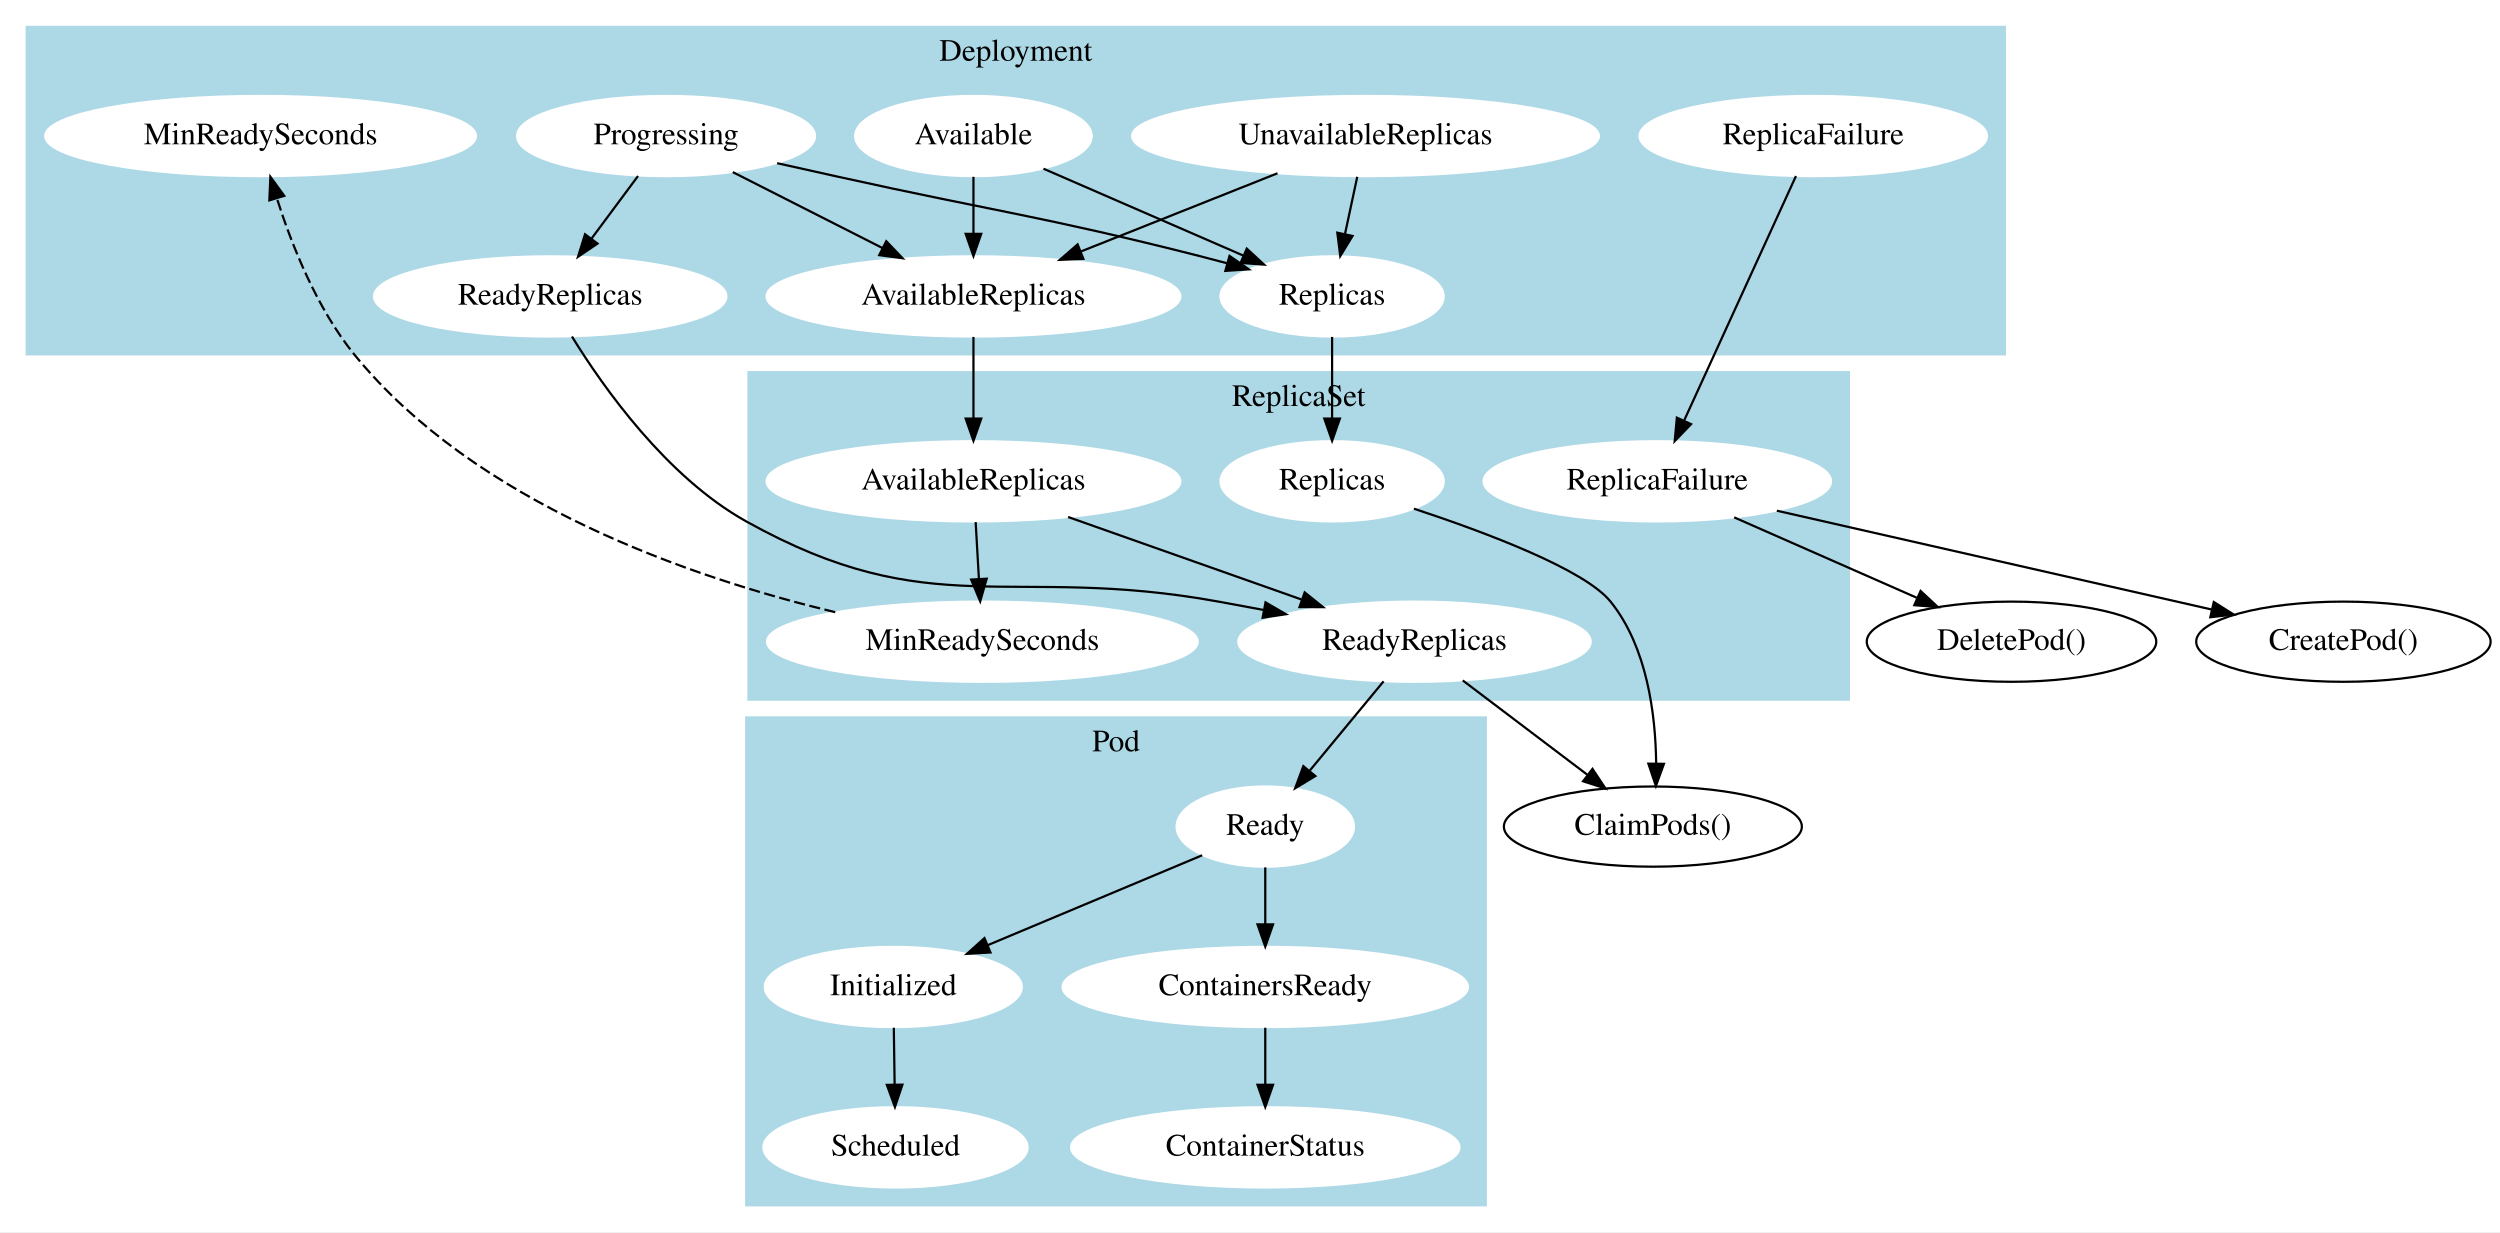
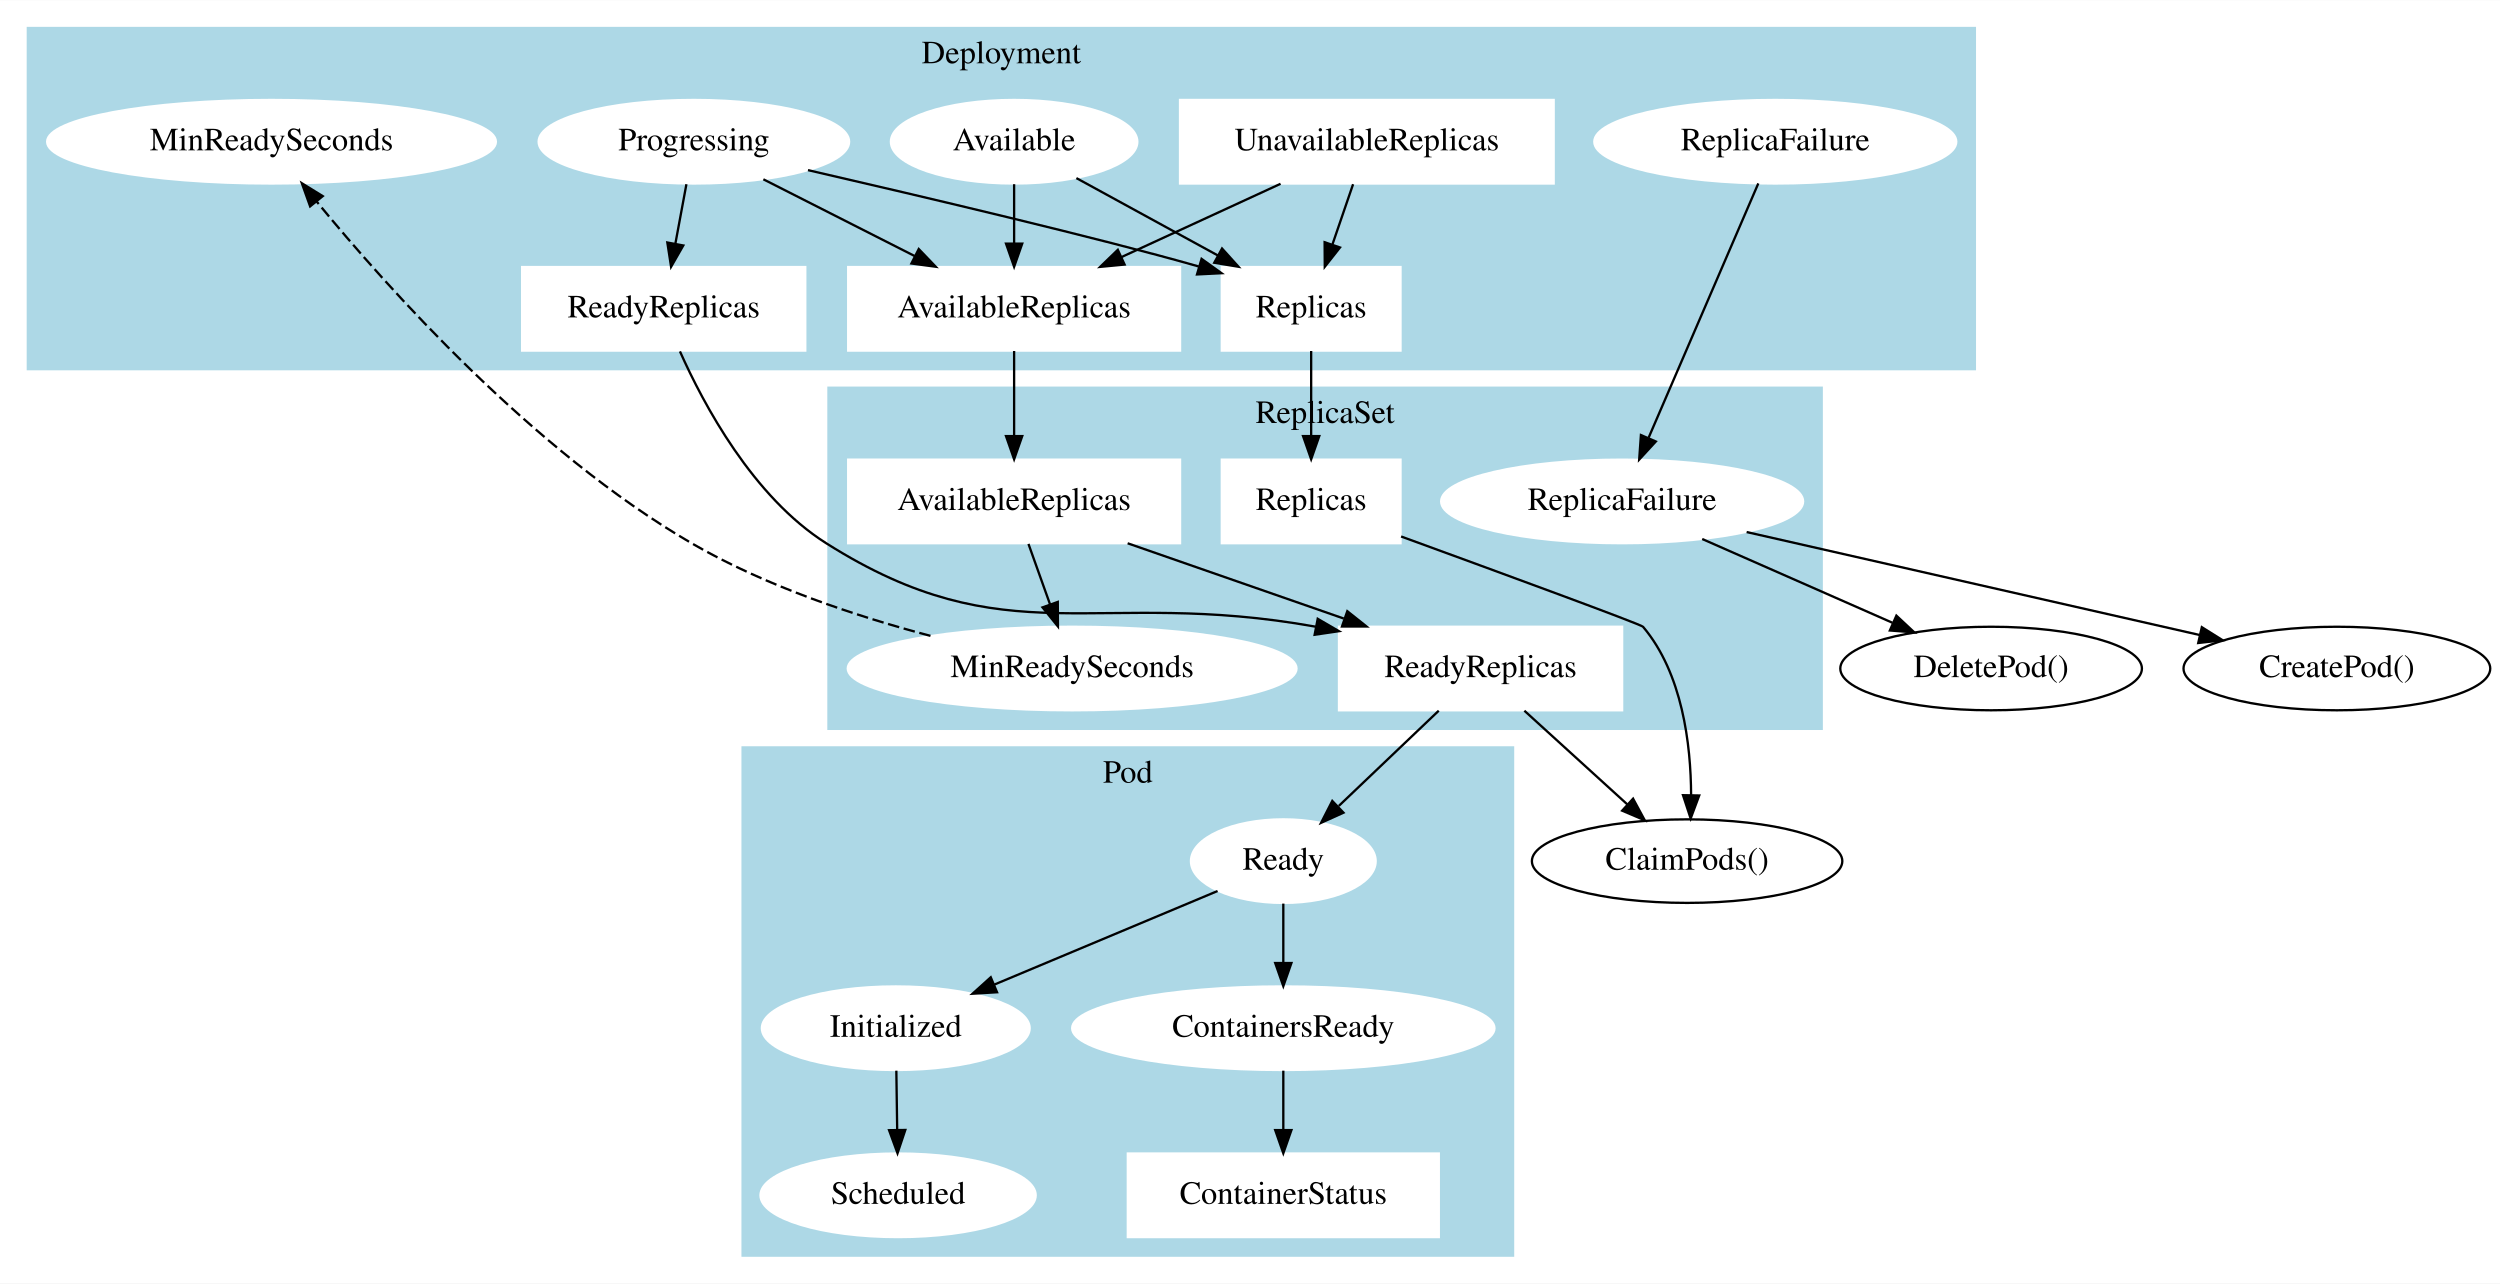
- <svg xmlns="http://www.w3.org/2000/svg" xmlns:xlink="http://www.w3.org/1999/xlink" width="1122pt" height="553pt" viewBox="0.00 0.00 1122.29 553.00">
+ <svg xmlns="http://www.w3.org/2000/svg" xmlns:xlink="http://www.w3.org/1999/xlink" width="1077pt" height="553pt" viewBox="0.00 0.00 1077.29 553.00">
  <g id="graph0" class="graph" transform="scale(1 1) rotate(0) translate(4 549)">
-     <polygon fill="white" stroke="none" points="-4,4 -4,-549 1118.29,-549 1118.29,4 -4,4" />
+     <polygon fill="white" stroke="none" points="-4,4 -4,-549 1073.29,-549 1073.29,4 -4,4" />
    <g id="clust1" class="cluster">
-       <polygon fill="lightblue" stroke="lightblue" points="8,-390 8,-537 896,-537 896,-390 8,-390" />
-       <text text-anchor="middle" x="452" y="-521.8" font-family="Times,serif" font-size="14.00">Deployment</text>
+       <polygon fill="lightblue" stroke="lightblue" points="8,-390 8,-537 847,-537 847,-390 8,-390" />
+       <text text-anchor="middle" x="427.5" y="-521.8" font-family="Times,serif" font-size="14.00">Deployment</text>
    </g>
    <g id="clust2" class="cluster">
-       <polygon fill="lightblue" stroke="lightblue" points="332,-235 332,-382 826,-382 826,-235 332,-235" />
-       <text text-anchor="middle" x="579" y="-366.8" font-family="Times,serif" font-size="14.00">ReplicaSet</text>
+       <polygon fill="lightblue" stroke="lightblue" points="353,-235 353,-382 781,-382 781,-235 353,-235" />
+       <text text-anchor="middle" x="567" y="-366.8" font-family="Times,serif" font-size="14.00">ReplicaSet</text>
    </g>
    <g id="clust3" class="cluster">
-       <polygon fill="lightblue" stroke="lightblue" points="331,-8 331,-227 663,-227 663,-8 331,-8" />
-       <text text-anchor="middle" x="497" y="-211.8" font-family="Times,serif" font-size="14.00">Pod</text>
+       <polygon fill="lightblue" stroke="lightblue" points="316,-8 316,-227 648,-227 648,-8 316,-8" />
+       <text text-anchor="middle" x="482" y="-211.8" font-family="Times,serif" font-size="14.00">Pod</text>
    </g>
    <g id="node1" class="node">
      <g id="a_node1">
        <a xlink:href="https://godoc.org/k8s.io/api/apps/v1#DeploymentAvailable" xlink:title="Available">
          <ellipse fill="white" stroke="white" cx="433" cy="-488" rx="53.091" ry="18" />
          <text text-anchor="middle" x="433" y="-484.3" font-family="Times,serif" font-size="14.00">Available</text>
        </a>
      </g>
    </g>
    <g id="node4" class="node">
      <g id="a_node4">
        <a xlink:href="https://godoc.org/k8s.io/kubernetes/pkg/apis/apps#DeploymentStatus" xlink:title="Replicas">
-           <ellipse fill="white" stroke="white" cx="594" cy="-416" rx="50.091" ry="18" />
-           <text text-anchor="middle" x="594" y="-412.3" font-family="Times,serif" font-size="14.00">Replicas</text>
+           <polygon fill="white" stroke="white" points="599.5,-434 522.5,-434 522.5,-398 599.5,-398 599.5,-434" />
+           <text text-anchor="middle" x="561" y="-412.3" font-family="Times,serif" font-size="14.00">Replicas</text>
        </a>
      </g>
    </g>
    <g id="edge5" class="edge">
-       <path fill="none" stroke="black" d="M464.425,-473.337C490.047,-462.197 526.395,-446.393 554.076,-434.358" />
-       <polygon fill="black" stroke="black" points="555.699,-437.469 563.474,-430.272 552.908,-431.05 555.699,-437.469" />
+       <path fill="none" stroke="black" d="M459.833,-472.326C477.506,-462.661 500.965,-449.831 520.844,-438.96" />
+       <polygon fill="black" stroke="black" points="522.597,-441.991 529.692,-434.122 519.238,-435.849 522.597,-441.991" />
    </g>
    <g id="node6" class="node">
      <g id="a_node6">
        <a xlink:href="https://godoc.org/k8s.io/kubernetes/pkg/apis/apps#DeploymentStatus" xlink:title="AvailableReplicas">
-           <ellipse fill="white" stroke="white" cx="433" cy="-416" rx="92.883" ry="18" />
+           <polygon fill="white" stroke="white" points="504.5,-434 361.5,-434 361.5,-398 504.5,-398 504.5,-434" />
          <text text-anchor="middle" x="433" y="-412.3" font-family="Times,serif" font-size="14.00">AvailableReplicas</text>
        </a>
      </g>
    </g>
    <g id="edge4" class="edge">
      <path fill="none" stroke="black" d="M433,-469.697C433,-461.983 433,-452.712 433,-444.112" />
      <polygon fill="black" stroke="black" points="436.5,-444.104 433,-434.104 429.5,-444.104 436.5,-444.104" />
    </g>
    <g id="node2" class="node">
      <g id="a_node2">
        <a xlink:href="https://godoc.org/k8s.io/api/apps/v1#DeploymentProgressing" xlink:title="Progressing">
          <ellipse fill="white" stroke="white" cx="295" cy="-488" rx="66.888" ry="18" />
          <text text-anchor="middle" x="295" y="-484.3" font-family="Times,serif" font-size="14.00">Progressing</text>
        </a>
      </g>
    </g>
    <g id="edge1" class="edge">
-       <path fill="none" stroke="black" d="M344.869,-475.815C353.578,-473.871 362.552,-471.872 371,-470 443.857,-453.855 462.664,-452.34 535,-434 538.843,-433.026 542.814,-431.976 546.795,-430.893" />
-       <polygon fill="black" stroke="black" points="547.947,-434.205 556.645,-428.157 546.073,-427.461 547.947,-434.205" />
+       <path fill="none" stroke="black" d="M344.174,-475.761C394.412,-464.171 469.992,-446.41 512.56,-434.238" />
+       <polygon fill="black" stroke="black" points="513.778,-437.528 522.384,-431.347 511.802,-430.812 513.778,-437.528" />
    </g>
    <g id="node5" class="node">
      <g id="a_node5">
        <a xlink:href="https://godoc.org/k8s.io/kubernetes/pkg/apis/apps#DeploymentStatus" xlink:title="ReadyReplicas">
-           <ellipse fill="white" stroke="white" cx="243" cy="-416" rx="79.087" ry="18" />
-           <text text-anchor="middle" x="243" y="-412.3" font-family="Times,serif" font-size="14.00">ReadyReplicas</text>
+           <polygon fill="white" stroke="white" points="343,-434 221,-434 221,-398 343,-398 343,-434" />
+           <text text-anchor="middle" x="282" y="-412.3" font-family="Times,serif" font-size="14.00">ReadyReplicas</text>
        </a>
      </g>
    </g>
    <g id="edge2" class="edge">
-       <path fill="none" stroke="black" d="M282.412,-470.055C276.153,-461.629 268.465,-451.28 261.546,-441.966" />
-       <polygon fill="black" stroke="black" points="264.245,-439.729 255.472,-433.789 258.625,-443.904 264.245,-439.729" />
+       <path fill="none" stroke="black" d="M291.787,-469.697C290.354,-461.983 288.632,-452.712 287.035,-444.112" />
+       <polygon fill="black" stroke="black" points="290.444,-443.297 285.177,-434.104 283.561,-444.575 290.444,-443.297" />
    </g>
    <g id="edge3" class="edge">
-       <path fill="none" stroke="black" d="M324.944,-471.811C344.643,-461.819 370.674,-448.614 392.251,-437.67" />
-       <polygon fill="black" stroke="black" points="393.859,-440.779 401.194,-433.134 390.692,-434.536 393.859,-440.779" />
+       <path fill="none" stroke="black" d="M324.944,-471.811C344.003,-462.144 368.989,-449.47 390.133,-438.744" />
+       <polygon fill="black" stroke="black" points="391.901,-441.772 399.236,-434.127 388.734,-435.529 391.901,-441.772" />
    </g>
    <g id="node3" class="node">
      <g id="a_node3">
        <a xlink:href="https://godoc.org/k8s.io/api/apps/v1#DeploymentReplicaFailure" xlink:title="ReplicaFailure">
-           <ellipse fill="white" stroke="white" cx="810" cy="-488" rx="77.986" ry="18" />
-           <text text-anchor="middle" x="810" y="-484.3" font-family="Times,serif" font-size="14.00">ReplicaFailure</text>
+           <ellipse fill="white" stroke="white" cx="761" cy="-488" rx="77.986" ry="18" />
+           <text text-anchor="middle" x="761" y="-484.3" font-family="Times,serif" font-size="14.00">ReplicaFailure</text>
        </a>
      </g>
    </g>
    <g id="node9" class="node">
      <g id="a_node9">
        <a xlink:href="https://godoc.org/k8s.io/api/apps/v1#ReplicaSetReplicaFailure" xlink:title="ReplicaFailure">
-           <ellipse fill="white" stroke="white" cx="740" cy="-333" rx="77.986" ry="18" />
-           <text text-anchor="middle" x="740" y="-329.3" font-family="Times,serif" font-size="14.00">ReplicaFailure</text>
-         </a>
-       </g>
-     </g>
-     <g id="edge20" class="edge">
-       <path fill="none" stroke="black" d="M802.241,-470.042C790.1,-443.504 766.513,-391.949 752.118,-360.486" />
-       <polygon fill="black" stroke="black" points="755.137,-358.672 747.793,-351.034 748.771,-361.584 755.137,-358.672" />
+           <ellipse fill="white" stroke="white" cx="695" cy="-333" rx="77.986" ry="18" />
+           <text text-anchor="middle" x="695" y="-329.3" font-family="Times,serif" font-size="14.00">ReplicaFailure</text>
+         </a>
+       </g>
+     </g>
+     <g id="edge23" class="edge">
+       <path fill="none" stroke="black" d="M753.685,-470.042C742.237,-443.504 719.998,-391.949 706.425,-360.486" />
+       <polygon fill="black" stroke="black" points="709.523,-358.83 702.348,-351.034 703.095,-361.603 709.523,-358.83" />
    </g>
    <g id="node10" class="node">
      <g id="a_node10">
        <a xlink:href="https://godoc.org/k8s.io/kubernetes/pkg/apis/apps#ReplicaSetStatus" xlink:title="Replicas">
-           <ellipse fill="white" stroke="white" cx="594" cy="-333" rx="50.091" ry="18" />
-           <text text-anchor="middle" x="594" y="-329.3" font-family="Times,serif" font-size="14.00">Replicas</text>
-         </a>
-       </g>
-     </g>
-     <g id="edge17" class="edge">
-       <path fill="none" stroke="black" d="M594,-397.822C594,-387.19 594,-373.306 594,-361.204" />
-       <polygon fill="black" stroke="black" points="597.5,-361.153 594,-351.153 590.5,-361.153 597.5,-361.153" />
+           <polygon fill="white" stroke="white" points="599.5,-351 522.5,-351 522.5,-315 599.5,-315 599.5,-351" />
+           <text text-anchor="middle" x="561" y="-329.3" font-family="Times,serif" font-size="14.00">Replicas</text>
+         </a>
+       </g>
+     </g>
+     <g id="edge20" class="edge">
+       <path fill="none" stroke="black" d="M561,-397.822C561,-387.19 561,-373.306 561,-361.204" />
+       <polygon fill="black" stroke="black" points="564.5,-361.153 561,-351.153 557.5,-361.153 564.5,-361.153" />
    </g>
    <g id="node11" class="node">
      <g id="a_node11">
        <a xlink:href="https://godoc.org/k8s.io/kubernetes/pkg/apis/apps#ReplicaSetStatus" xlink:title="ReadyReplicas">
-           <ellipse fill="white" stroke="white" cx="631" cy="-261" rx="79.087" ry="18" />
-           <text text-anchor="middle" x="631" y="-257.3" font-family="Times,serif" font-size="14.00">ReadyReplicas</text>
-         </a>
-       </g>
-     </g>
-     <g id="edge18" class="edge">
-       <path fill="none" stroke="black" d="M252.755,-398.004C266.867,-375.108 295.249,-334.935 331,-315 414.471,-268.455 448.965,-296.065 543,-279 549.583,-277.805 556.438,-276.532 563.287,-275.241" />
-       <polygon fill="black" stroke="black" points="564.113,-278.647 573.285,-273.343 562.808,-271.77 564.113,-278.647" />
+           <polygon fill="white" stroke="white" points="695,-279 573,-279 573,-243 695,-243 695,-279" />
+           <text text-anchor="middle" x="634" y="-257.3" font-family="Times,serif" font-size="14.00">ReadyReplicas</text>
+         </a>
+       </g>
+     </g>
+     <g id="edge21" class="edge">
+       <path fill="none" stroke="black" d="M289.001,-397.649C299.215,-374.73 320.482,-334.943 352,-315 430.081,-265.596 467.849,-296.1 562.966,-279.02" />
+       <polygon fill="black" stroke="black" points="563.819,-282.421 572.973,-277.087 562.491,-275.548 563.819,-282.421" />
    </g>
    <g id="node12" class="node">
      <g id="a_node12">
        <a xlink:href="https://godoc.org/k8s.io/kubernetes/pkg/apis/apps#ReplicaSetStatus" xlink:title="AvailableReplicas">
-           <ellipse fill="white" stroke="white" cx="433" cy="-333" rx="92.883" ry="18" />
+           <polygon fill="white" stroke="white" points="504.5,-351 361.5,-351 361.5,-315 504.5,-315 504.5,-351" />
          <text text-anchor="middle" x="433" y="-329.3" font-family="Times,serif" font-size="14.00">AvailableReplicas</text>
        </a>
      </g>
    </g>
-     <g id="edge19" class="edge">
+     <g id="edge22" class="edge">
      <path fill="none" stroke="black" d="M433,-397.822C433,-387.19 433,-373.306 433,-361.204" />
      <polygon fill="black" stroke="black" points="436.5,-361.153 433,-351.153 429.5,-361.153 436.5,-361.153" />
    </g>
    <g id="node7" class="node">
      <g id="a_node7">
        <a xlink:href="https://godoc.org/k8s.io/kubernetes/pkg/apis/apps#DeploymentStatus" xlink:title="UnavailableReplicas">
-           <ellipse fill="white" stroke="white" cx="609" cy="-488" rx="104.782" ry="18" />
-           <text text-anchor="middle" x="609" y="-484.3" font-family="Times,serif" font-size="14.00">UnavailableReplicas</text>
+           <polygon fill="white" stroke="white" points="665.5,-506 504.5,-506 504.5,-470 665.5,-470 665.5,-506" />
+           <text text-anchor="middle" x="585" y="-484.3" font-family="Times,serif" font-size="14.00">UnavailableReplicas</text>
        </a>
      </g>
    </g>
    <g id="edge6" class="edge">
-       <path fill="none" stroke="black" d="M605.292,-469.697C603.639,-461.983 601.653,-452.712 599.81,-444.112" />
-       <polygon fill="black" stroke="black" points="603.183,-443.149 597.665,-434.104 596.338,-444.616 603.183,-443.149" />
+       <path fill="none" stroke="black" d="M579.067,-469.697C576.394,-461.898 573.174,-452.509 570.199,-443.829" />
+       <polygon fill="black" stroke="black" points="573.418,-442.429 566.864,-434.104 566.797,-444.699 573.418,-442.429" />
    </g>
    <g id="edge7" class="edge">
-       <path fill="none" stroke="black" d="M569.502,-471.291C543.392,-460.906 508.998,-447.226 481.267,-436.197" />
-       <polygon fill="black" stroke="black" points="482.346,-432.859 471.76,-432.416 479.759,-439.364 482.346,-432.859" />
+       <path fill="none" stroke="black" d="M547.817,-469.876C527.13,-460.349 501.198,-448.407 479.215,-438.283" />
+       <polygon fill="black" stroke="black" points="480.61,-435.072 470.063,-434.068 477.682,-441.43 480.61,-435.072" />
    </g>
    <g id="node8" class="node">
      <g id="a_node8">
        <a xlink:href="https://godoc.org/k8s.io/api/apps/v1#DeploymentSpec" xlink:title="MinReadySeconds">
          <ellipse fill="white" stroke="white" cx="113" cy="-488" rx="96.683" ry="18" />
          <text text-anchor="middle" x="113" y="-484.3" font-family="Times,serif" font-size="14.00">MinReadySeconds</text>
        </a>
      </g>
    </g>
+     <g id="node19" class="node">
+       <g id="a_node19">
+         <a xlink:href="https://github.com/kubernetes/kubernetes/blob/de8fb1c9f81b1bd48a0d25f866492acca2c199f0/pkg/controller/replicaset/replica_set.go#L466-L511" xlink:title="CreatePod()">
+           <ellipse fill="none" stroke="black" cx="1003" cy="-261" rx="66.089" ry="18" />
+           <text text-anchor="middle" x="1003" y="-257.3" font-family="Times,serif" font-size="14.00">CreatePod()</text>
+         </a>
+       </g>
+     </g>
+     <g id="edge17" class="edge">
+       <path fill="none" stroke="black" d="M748.65,-319.807C803.198,-307.409 887.5,-288.25 943.926,-275.426" />
+       <polygon fill="black" stroke="black" points="944.8,-278.817 953.776,-273.187 943.249,-271.991 944.8,-278.817" />
+     </g>
    <g id="node20" class="node">
      <g id="a_node20">
-         <a xlink:href="https://github.com/kubernetes/kubernetes/blob/de8fb1c9f81b1bd48a0d25f866492acca2c199f0/pkg/controller/replicaset/replica_set.go#L466-L511" xlink:title="CreatePod()">
-           <ellipse fill="none" stroke="black" cx="1048" cy="-261" rx="66.089" ry="18" />
-           <text text-anchor="middle" x="1048" y="-257.3" font-family="Times,serif" font-size="14.00">CreatePod()</text>
-         </a>
-       </g>
-     </g>
-     <g id="edge21" class="edge">
-       <path fill="none" stroke="black" d="M793.65,-319.807C848.198,-307.409 932.5,-288.25 988.926,-275.426" />
-       <polygon fill="black" stroke="black" points="989.8,-278.817 998.776,-273.187 988.249,-271.991 989.8,-278.817" />
+         <a xlink:href="https://github.com/kubernetes/kubernetes/blob/de8fb1c9f81b1bd48a0d25f866492acca2c199f0/pkg/controller/replicaset/replica_set.go#L512-L554" xlink:title="DeletePod()">
+           <ellipse fill="none" stroke="black" cx="854" cy="-261" rx="64.989" ry="18" />
+           <text text-anchor="middle" x="854" y="-257.3" font-family="Times,serif" font-size="14.00">DeletePod()</text>
+         </a>
+       </g>
+     </g>
+     <g id="edge18" class="edge">
+       <path fill="none" stroke="black" d="M729.501,-316.811C753.554,-306.221 785.802,-292.024 811.451,-280.732" />
+       <polygon fill="black" stroke="black" points="813.185,-283.793 820.927,-276.56 810.364,-277.387 813.185,-283.793" />
    </g>
    <g id="node21" class="node">
      <g id="a_node21">
-         <a xlink:href="https://github.com/kubernetes/kubernetes/blob/de8fb1c9f81b1bd48a0d25f866492acca2c199f0/pkg/controller/replicaset/replica_set.go#L512-L554" xlink:title="DeletePod()">
-           <ellipse fill="none" stroke="black" cx="899" cy="-261" rx="64.989" ry="18" />
-           <text text-anchor="middle" x="899" y="-257.3" font-family="Times,serif" font-size="14.00">DeletePod()</text>
-         </a>
-       </g>
-     </g>
-     <g id="edge22" class="edge">
-       <path fill="none" stroke="black" d="M774.501,-316.811C798.554,-306.221 830.802,-292.024 856.451,-280.732" />
-       <polygon fill="black" stroke="black" points="858.185,-283.793 865.927,-276.56 855.364,-277.387 858.185,-283.793" />
-     </g>
-     <g id="node19" class="node">
-       <g id="a_node19">
        <a xlink:href="https://github.com/kubernetes/kubernetes/blob/de8fb1c9f81b1bd48a0d25f866492acca2c199f0/pkg/controller/replicaset/replica_set.go#L590-L612" xlink:title="ClaimPods()">
-           <ellipse fill="none" stroke="black" cx="738" cy="-178" rx="66.888" ry="18" />
-           <text text-anchor="middle" x="738" y="-174.3" font-family="Times,serif" font-size="14.00">ClaimPods()</text>
+           <ellipse fill="none" stroke="black" cx="723" cy="-178" rx="66.888" ry="18" />
+           <text text-anchor="middle" x="723" y="-174.3" font-family="Times,serif" font-size="14.00">ClaimPods()</text>
        </a>
      </g>
    </g>
    <g id="edge14" class="edge">
-       <path fill="none" stroke="black" d="M630.723,-320.711C663.283,-309.967 707.42,-293.356 719,-279 735.42,-258.644 739.205,-228.403 739.476,-206.509" />
-       <polygon fill="black" stroke="black" points="742.972,-206.174 739.356,-196.215 735.973,-206.255 742.972,-206.174" />
+       <path fill="none" stroke="black" d="M599.757,-317.894C641.798,-302.555 703.103,-280.062 704,-279 720.962,-258.936 724.631,-228.449 724.726,-206.413" />
+       <polygon fill="black" stroke="black" points="728.224,-206.286 724.528,-196.357 721.225,-206.424 728.224,-206.286" />
    </g>
    <g id="node14" class="node">
      <g id="a_node14">
        <a xlink:href="https://godoc.org/k8s.io/api/core/v1#PodReady" xlink:title="Ready">
-           <ellipse fill="white" stroke="white" cx="564" cy="-178" rx="39.794" ry="18" />
-           <text text-anchor="middle" x="564" y="-174.3" font-family="Times,serif" font-size="14.00">Ready</text>
+           <ellipse fill="white" stroke="white" cx="549" cy="-178" rx="39.794" ry="18" />
+           <text text-anchor="middle" x="549" y="-174.3" font-family="Times,serif" font-size="14.00">Ready</text>
        </a>
      </g>
    </g>
    <g id="edge16" class="edge">
-       <path fill="none" stroke="black" d="M617.118,-243.217C607.559,-231.661 594.711,-216.128 584.045,-203.233" />
-       <polygon fill="black" stroke="black" points="586.478,-200.684 577.407,-195.209 581.084,-205.145 586.478,-200.684" />
+       <path fill="none" stroke="black" d="M615.974,-242.822C603.427,-230.865 586.563,-214.795 572.896,-201.772" />
+       <polygon fill="black" stroke="black" points="574.93,-198.875 565.276,-194.51 570.101,-203.942 574.93,-198.875" />
    </g>
    <g id="edge15" class="edge">
-       <path fill="none" stroke="black" d="M652.653,-243.608C668.711,-231.452 690.789,-214.74 708.466,-201.358" />
-       <polygon fill="black" stroke="black" points="710.884,-203.917 716.744,-195.091 706.659,-198.336 710.884,-203.917" />
+       <path fill="none" stroke="black" d="M652.875,-242.822C665.79,-231.067 683.075,-215.336 697.252,-202.433" />
+       <polygon fill="black" stroke="black" points="699.721,-204.919 704.761,-195.599 695.01,-199.742 699.721,-204.919" />
    </g>
    <g id="edge9" class="edge">
-       <path fill="none" stroke="black" d="M475.476,-316.983C506.163,-306.134 547.748,-291.433 580.195,-279.961" />
-       <polygon fill="black" stroke="black" points="581.688,-283.146 589.95,-276.513 579.355,-276.546 581.688,-283.146" />
+       <path fill="none" stroke="black" d="M481.913,-314.966C509.997,-305.185 545.455,-292.836 575.068,-282.524" />
+       <polygon fill="black" stroke="black" points="576.575,-285.705 584.868,-279.111 574.273,-279.094 576.575,-285.705" />
    </g>
    <g id="node13" class="node">
      <g id="a_node13">
        <a xlink:href="https://godoc.org/k8s.io/api/apps/v1#ReplicaSetSpec" xlink:title="MinReadySeconds">
-           <ellipse fill="white" stroke="white" cx="437" cy="-261" rx="96.683" ry="18" />
-           <text text-anchor="middle" x="437" y="-257.3" font-family="Times,serif" font-size="14.00">MinReadySeconds</text>
+           <ellipse fill="white" stroke="white" cx="458" cy="-261" rx="96.683" ry="18" />
+           <text text-anchor="middle" x="458" y="-257.3" font-family="Times,serif" font-size="14.00">MinReadySeconds</text>
        </a>
      </g>
    </g>
    <g id="edge8" class="edge">
-       <path fill="none" stroke="black" d="M433.989,-314.697C434.43,-306.983 434.959,-297.712 435.451,-289.112" />
-       <polygon fill="black" stroke="black" points="438.946,-289.288 436.023,-279.104 431.958,-288.888 438.946,-289.288" />
-     </g>
-     <g id="edge23" class="edge">
-       <path fill="none" stroke="black" stroke-dasharray="5,2" d="M370.948,-274.249C306.118,-289.802 209.298,-323.104 155,-390 138.181,-410.721 126.917,-439.204 120.324,-459.942" />
-       <polygon fill="black" stroke="black" points="116.913,-459.13 117.379,-469.715 123.616,-461.151 116.913,-459.13" />
+       <path fill="none" stroke="black" d="M439.18,-314.697C441.995,-306.813 445.391,-297.304 448.519,-288.546" />
+       <polygon fill="black" stroke="black" points="451.824,-289.699 451.891,-279.104 445.232,-287.345 451.824,-289.699" />
+     </g>
+     <g id="edge19" class="edge">
+       <path fill="none" stroke="black" stroke-dasharray="5,2" d="M396.96,-275.071C364.918,-283.541 325.816,-296.499 294,-315 225.716,-354.708 162.937,-425.031 132.422,-462.269" />
+       <polygon fill="black" stroke="black" points="129.636,-460.148 126.063,-470.123 135.076,-464.553 129.636,-460.148" />
    </g>
    <g id="node16" class="node">
      <g id="a_node16">
        <a xlink:href="https://godoc.org/k8s.io/api/core/v1#PodInitialized" xlink:title="Initialized">
-           <ellipse fill="white" stroke="white" cx="397" cy="-106" rx="57.69" ry="18" />
-           <text text-anchor="middle" x="397" y="-102.3" font-family="Times,serif" font-size="14.00">Initialized</text>
+           <ellipse fill="white" stroke="white" cx="382" cy="-106" rx="57.69" ry="18" />
+           <text text-anchor="middle" x="382" y="-102.3" font-family="Times,serif" font-size="14.00">Initialized</text>
        </a>
      </g>
    </g>
    <g id="edge11" class="edge">
-       <path fill="none" stroke="black" d="M535.671,-165.125C509.304,-154.074 469.653,-137.453 439.495,-124.812" />
-       <polygon fill="black" stroke="black" points="440.641,-121.498 430.066,-120.86 437.935,-127.954 440.641,-121.498" />
+       <path fill="none" stroke="black" d="M520.671,-165.125C494.304,-154.074 454.653,-137.453 424.495,-124.812" />
+       <polygon fill="black" stroke="black" points="425.641,-121.498 415.066,-120.86 422.935,-127.954 425.641,-121.498" />
    </g>
    <g id="node17" class="node">
      <g id="a_node17">
        <a xlink:href="https://godoc.org/k8s.io/api/core/v1#ContainersReady" xlink:title="ContainersReady">
-           <ellipse fill="white" stroke="white" cx="564" cy="-106" rx="90.984" ry="18" />
-           <text text-anchor="middle" x="564" y="-102.3" font-family="Times,serif" font-size="14.00">ContainersReady</text>
+           <ellipse fill="white" stroke="white" cx="549" cy="-106" rx="90.984" ry="18" />
+           <text text-anchor="middle" x="549" y="-102.3" font-family="Times,serif" font-size="14.00">ContainersReady</text>
        </a>
      </g>
    </g>
    <g id="edge10" class="edge">
-       <path fill="none" stroke="black" d="M564,-159.697C564,-151.983 564,-142.712 564,-134.112" />
-       <polygon fill="black" stroke="black" points="567.5,-134.104 564,-124.104 560.5,-134.104 567.5,-134.104" />
+       <path fill="none" stroke="black" d="M549,-159.697C549,-151.983 549,-142.712 549,-134.112" />
+       <polygon fill="black" stroke="black" points="552.5,-134.104 549,-124.104 545.5,-134.104 552.5,-134.104" />
    </g>
    <g id="node15" class="node">
      <g id="a_node15">
        <a xlink:href="https://godoc.org/k8s.io/api/core/v1#PodScheduled" xlink:title="Scheduled">
-           <ellipse fill="white" stroke="white" cx="398" cy="-34" rx="59.29" ry="18" />
-           <text text-anchor="middle" x="398" y="-30.3" font-family="Times,serif" font-size="14.00">Scheduled</text>
+           <ellipse fill="white" stroke="white" cx="383" cy="-34" rx="59.29" ry="18" />
+           <text text-anchor="middle" x="383" y="-30.3" font-family="Times,serif" font-size="14.00">Scheduled</text>
        </a>
      </g>
    </g>
    <g id="edge12" class="edge">
-       <path fill="none" stroke="black" d="M397.247,-87.697C397.357,-79.983 397.49,-70.713 397.613,-62.112" />
-       <polygon fill="black" stroke="black" points="401.112,-62.153 397.756,-52.104 394.113,-62.053 401.112,-62.153" />
+       <path fill="none" stroke="black" d="M382.247,-87.697C382.357,-79.983 382.49,-70.713 382.613,-62.112" />
+       <polygon fill="black" stroke="black" points="386.112,-62.153 382.756,-52.104 379.113,-62.053 386.112,-62.153" />
    </g>
    <g id="node18" class="node">
      <g id="a_node18">
        <a xlink:href="https://godoc.org/k8s.io/api/core/v1#ContainerStatus" xlink:title="ContainerStatus">
-           <ellipse fill="white" stroke="white" cx="564" cy="-34" rx="87.185" ry="18" />
-           <text text-anchor="middle" x="564" y="-30.3" font-family="Times,serif" font-size="14.00">ContainerStatus</text>
+           <polygon fill="white" stroke="white" points="616,-52 482,-52 482,-16 616,-16 616,-52" />
+           <text text-anchor="middle" x="549" y="-30.3" font-family="Times,serif" font-size="14.00">ContainerStatus</text>
        </a>
      </g>
    </g>
    <g id="edge13" class="edge">
-       <path fill="none" stroke="black" d="M564,-87.697C564,-79.983 564,-70.713 564,-62.112" />
-       <polygon fill="black" stroke="black" points="567.5,-62.104 564,-52.104 560.5,-62.104 567.5,-62.104" />
+       <path fill="none" stroke="black" d="M549,-87.697C549,-79.983 549,-70.713 549,-62.112" />
+       <polygon fill="black" stroke="black" points="552.5,-62.104 549,-52.104 545.5,-62.104 552.5,-62.104" />
    </g>
  </g>
</svg>
